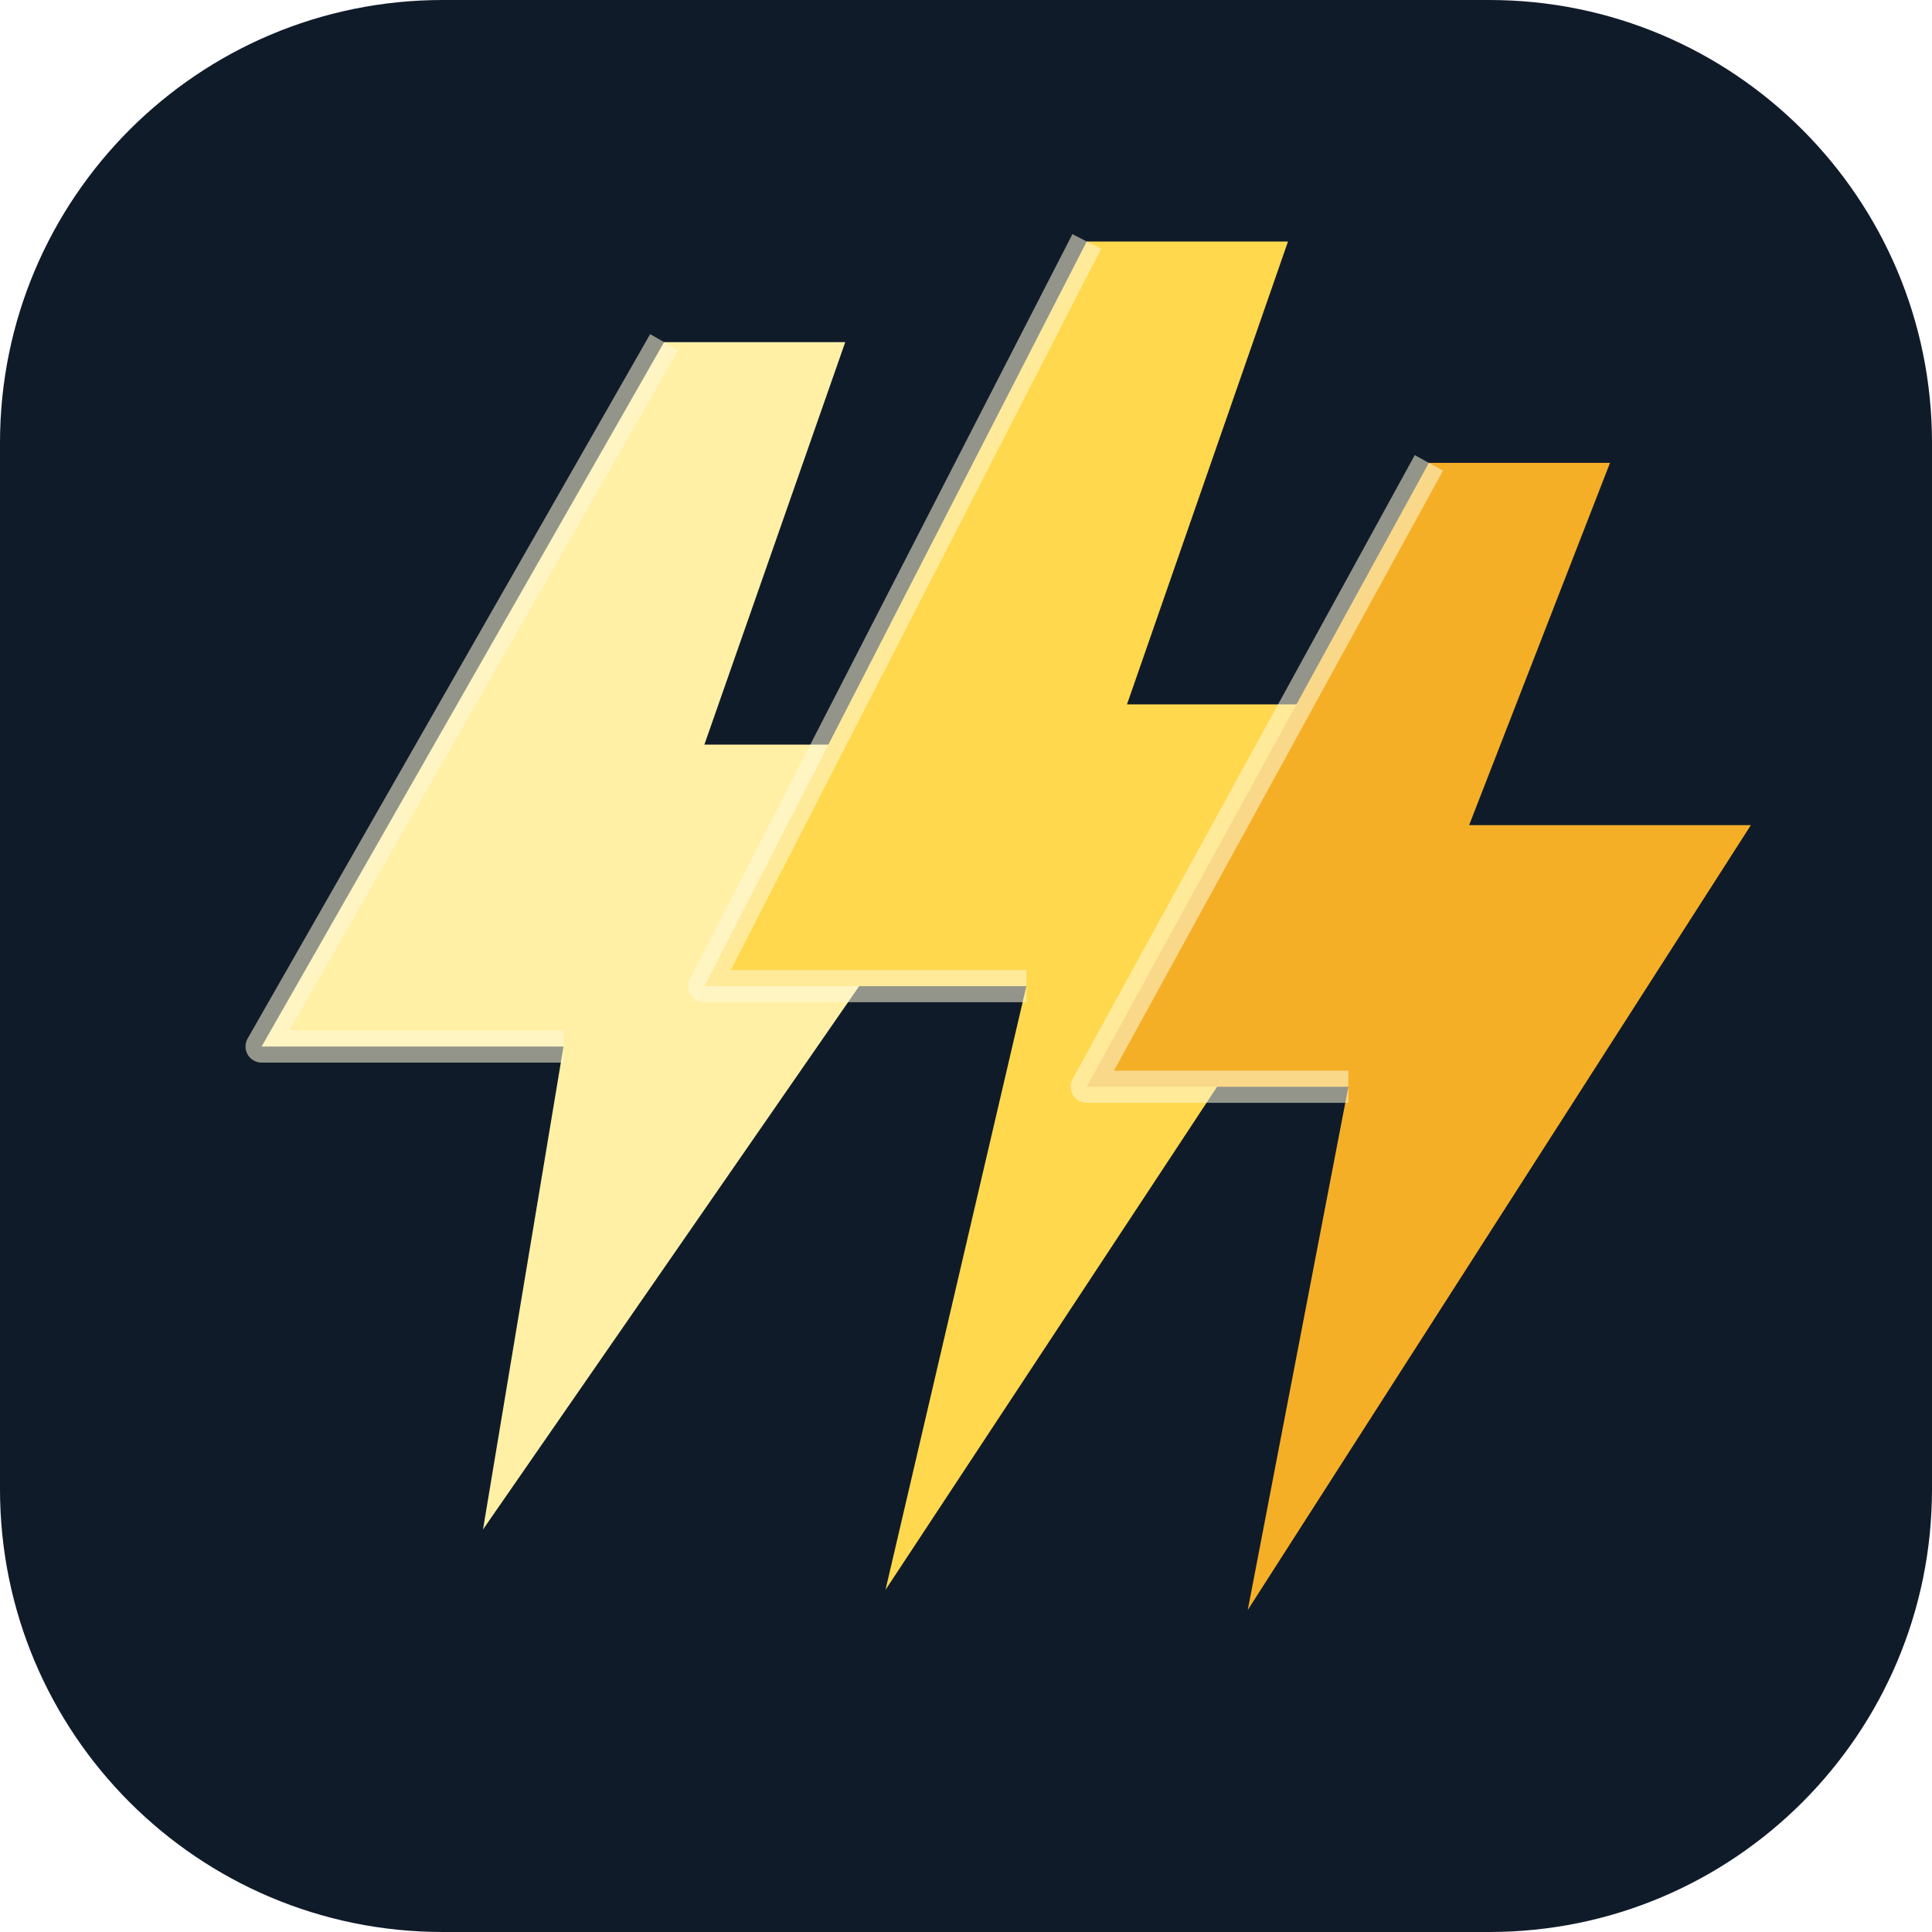
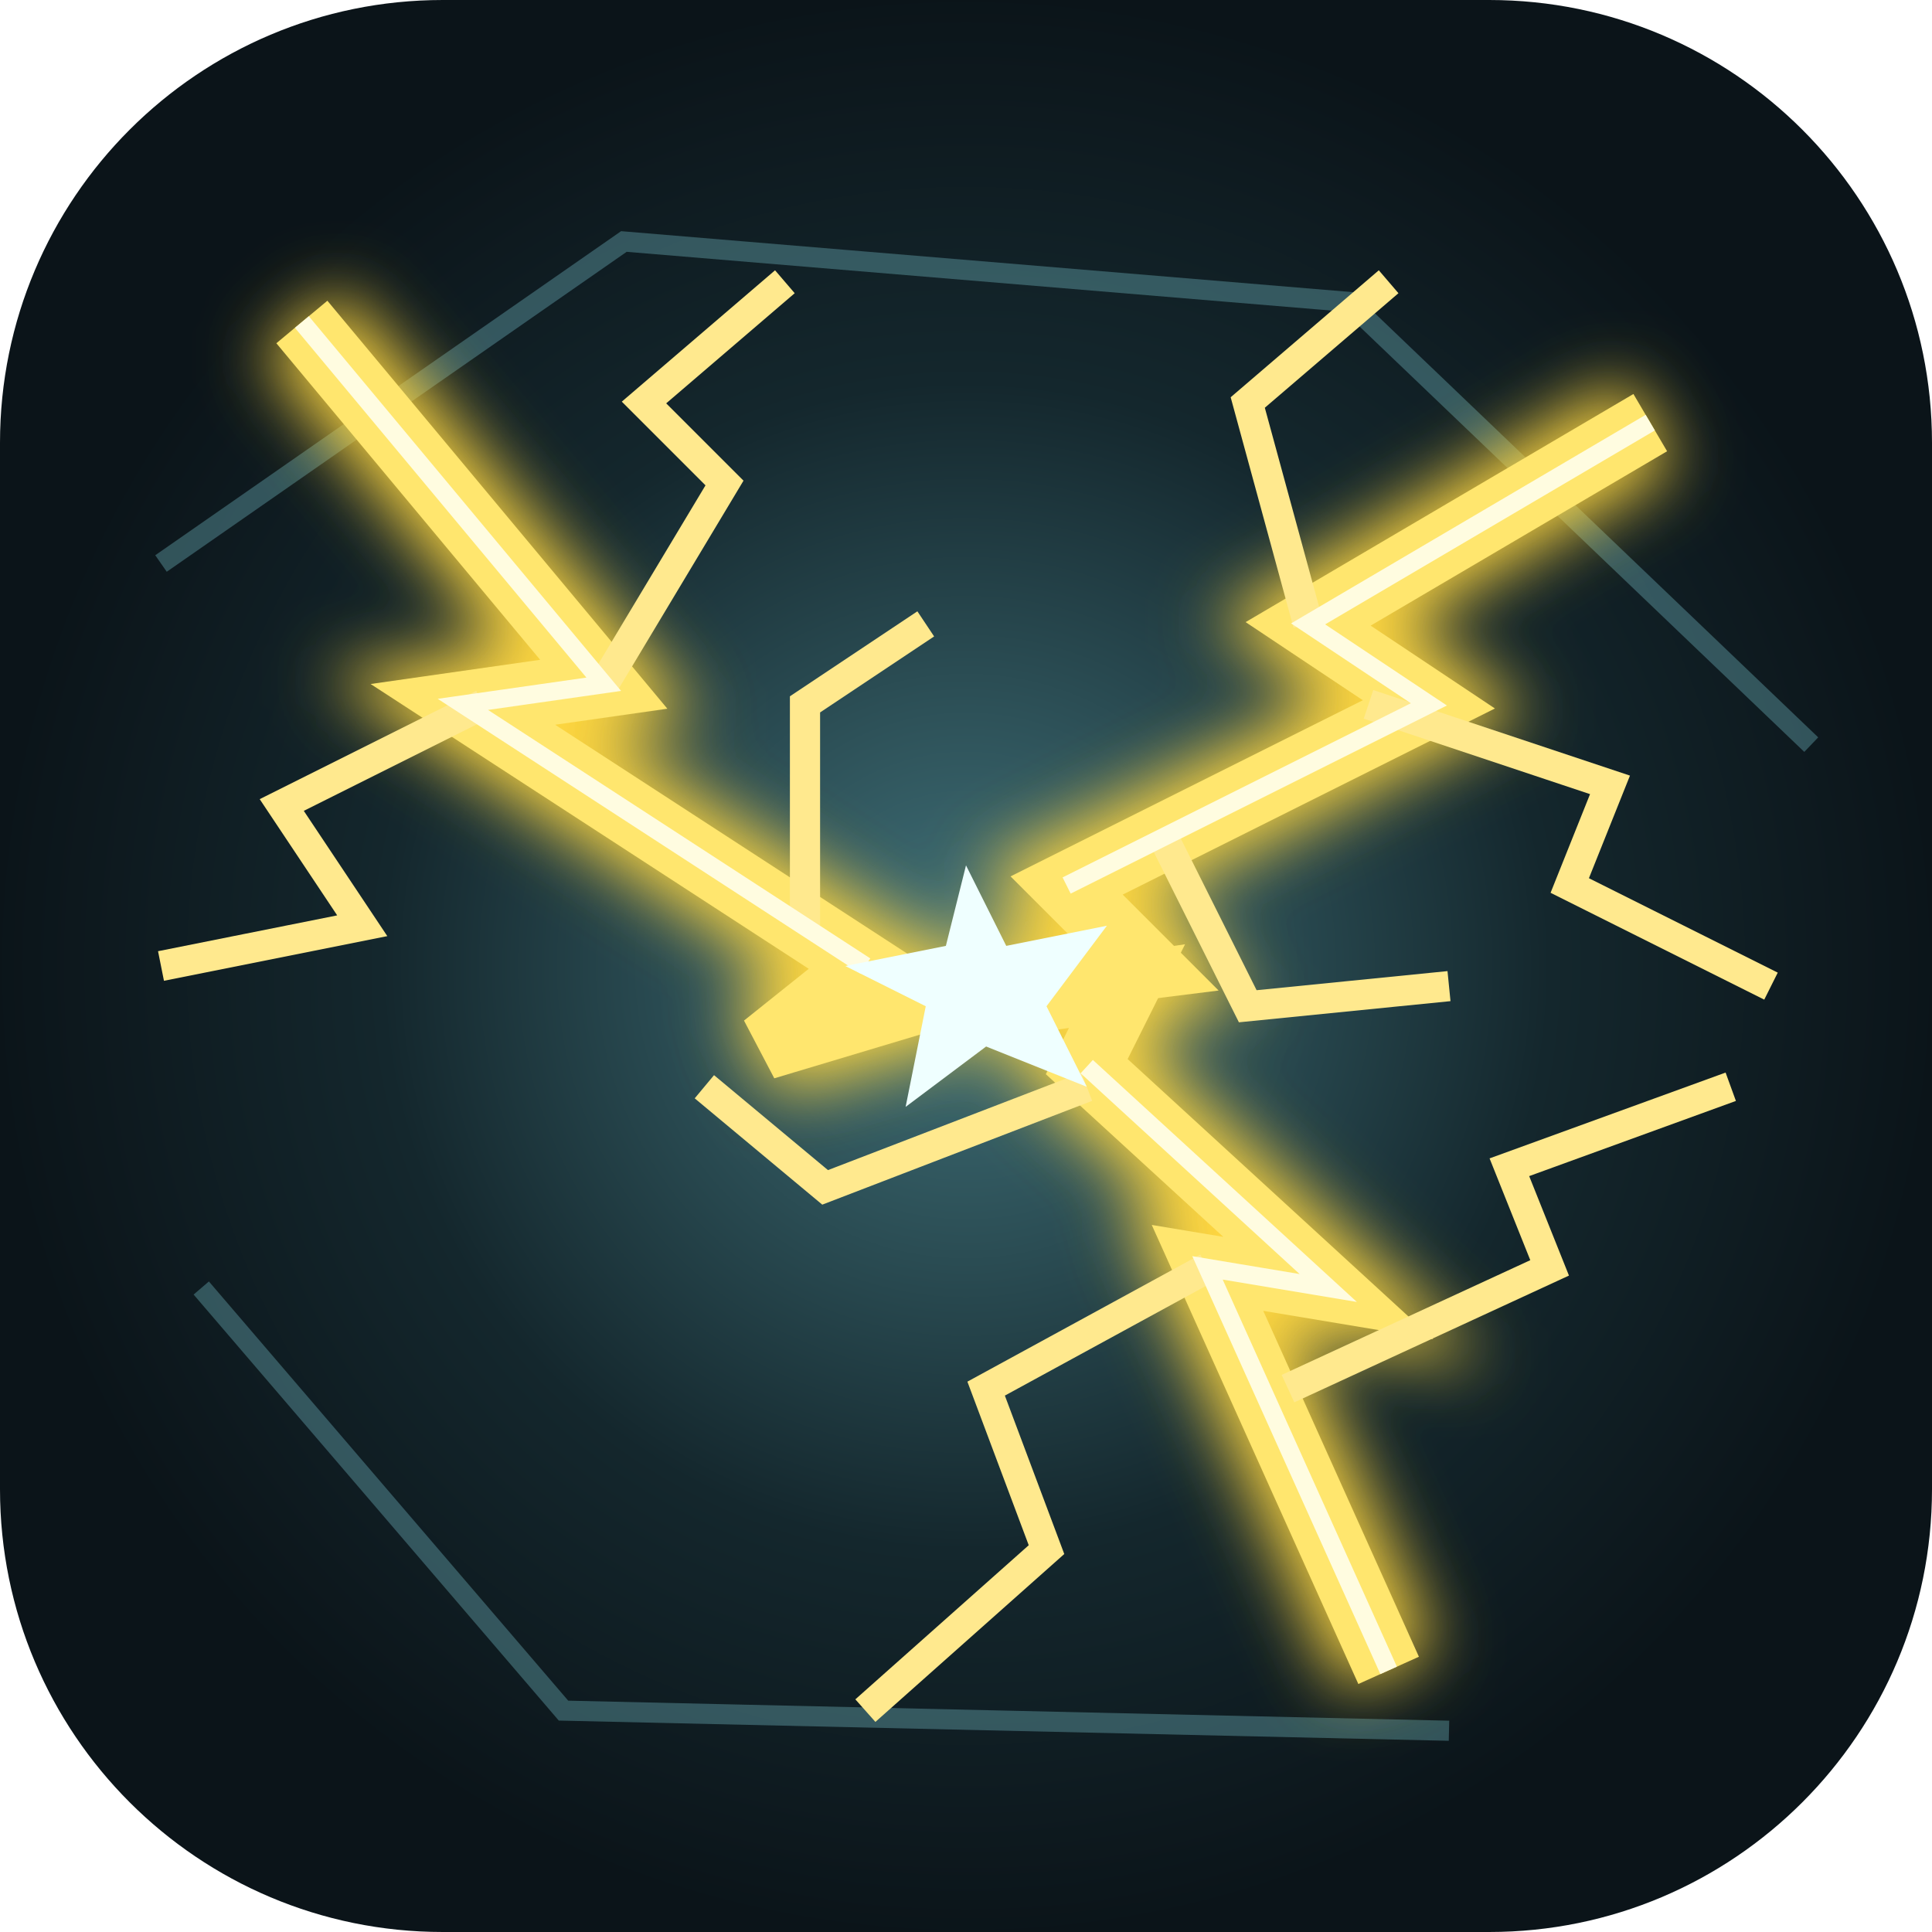
- <svg xmlns="http://www.w3.org/2000/svg" viewBox="0 0 96 96" role="img" aria-label="Three sequential yellow lightning bolts">
-   <rect width="96" height="96" rx="22" fill="#101B2A" />
-   <path d="M33 17 13 52h15l-4 24 27-39H35l7-20Z" fill="#FFF0A6" />
-   <path d="M54 12 35 49h16l-7 30 29-44H56l8-23Z" fill="#FFD84D" />
-   <path d="M71 23 54 54h13l-5 26 25-39H73l7-18Z" fill="#F5AF27" />
-   <path d="M33 17 13 52h15M54 12 35 49h16M71 23 54 54h13" stroke="#FFF9D8" stroke-opacity=".55" stroke-width="1.6" fill="none" stroke-linejoin="round" />
+ <svg xmlns="http://www.w3.org/2000/svg" viewBox="0 0 96 96" role="img" aria-label="Three branching lightning bolts converging toward the center">
+   <defs>
+     <radialGradient id="ice">
+       <stop stop-color="#41727a" />
+       <stop offset=".6" stop-color="#14272d" />
+       <stop offset="1" stop-color="#0b1419" />
+     </radialGradient>
+     <filter id="glow" x="-50%" y="-50%" width="200%" height="200%">
+       <feGaussianBlur stdDeviation="1.7" />
+     </filter>
+   </defs>
+   <rect width="96" height="96" rx="22" fill="url(#ice)" />
+   <path d="M8 28 31 12 67 15 90 37M10 64 28 85 72 86" fill="none" stroke="#99f5ff" stroke-opacity=".27" stroke-width="1" />
+   <g fill="none" stroke="#ffd740" stroke-width="5" filter="url(#glow)">
+     <path d="M15 16 30 34 23 35 43 48 38 52 48 49M82 21 65 31 71 35 53 44 57 48 49 49M69 83 60 63 66 64 54 53 56 49 49 50" />
+   </g>
+   <g fill="none" stroke="#ffe66e" stroke-width="3.3" stroke-linejoin="miter">
+     <path d="M15 16 30 34 23 35 43 48 38 52 48 49" />
+     <path d="M82 21 65 31 71 35 53 44 57 48 49 49" />
+     <path d="M69 83 60 63 66 64 54 53 56 49 49 50" />
+   </g>
+   <g fill="none" stroke="#ffe98e" stroke-width="1.5" stroke-linejoin="miter">
+     <path d="M30 34 36 24 32 20 39 14M24 35 14 40 18 46 8 48M40 46 40 35 46 31M65 31 62 20 69 14M68 35 80 39 78 44 88 49M58 42 62 50 72 49M60 63 49 69 52 77 43 85M64 69 77 63 75 58 86 54M54 54 41 59 35 54" />
+   </g>
+   <g fill="none" stroke="#fffce0" stroke-width=".9">
+     <path d="M15 16 30 34 23 35 43 48M82 21 65 31 71 35 53 44M69 83 60 63 66 64 54 53" />
+   </g>
+   <path d="m48 43 2 4 5-1-3 4 2 4-5-2-4 3 1-5-4-2 5-1Z" fill="#efffff" />
</svg>
